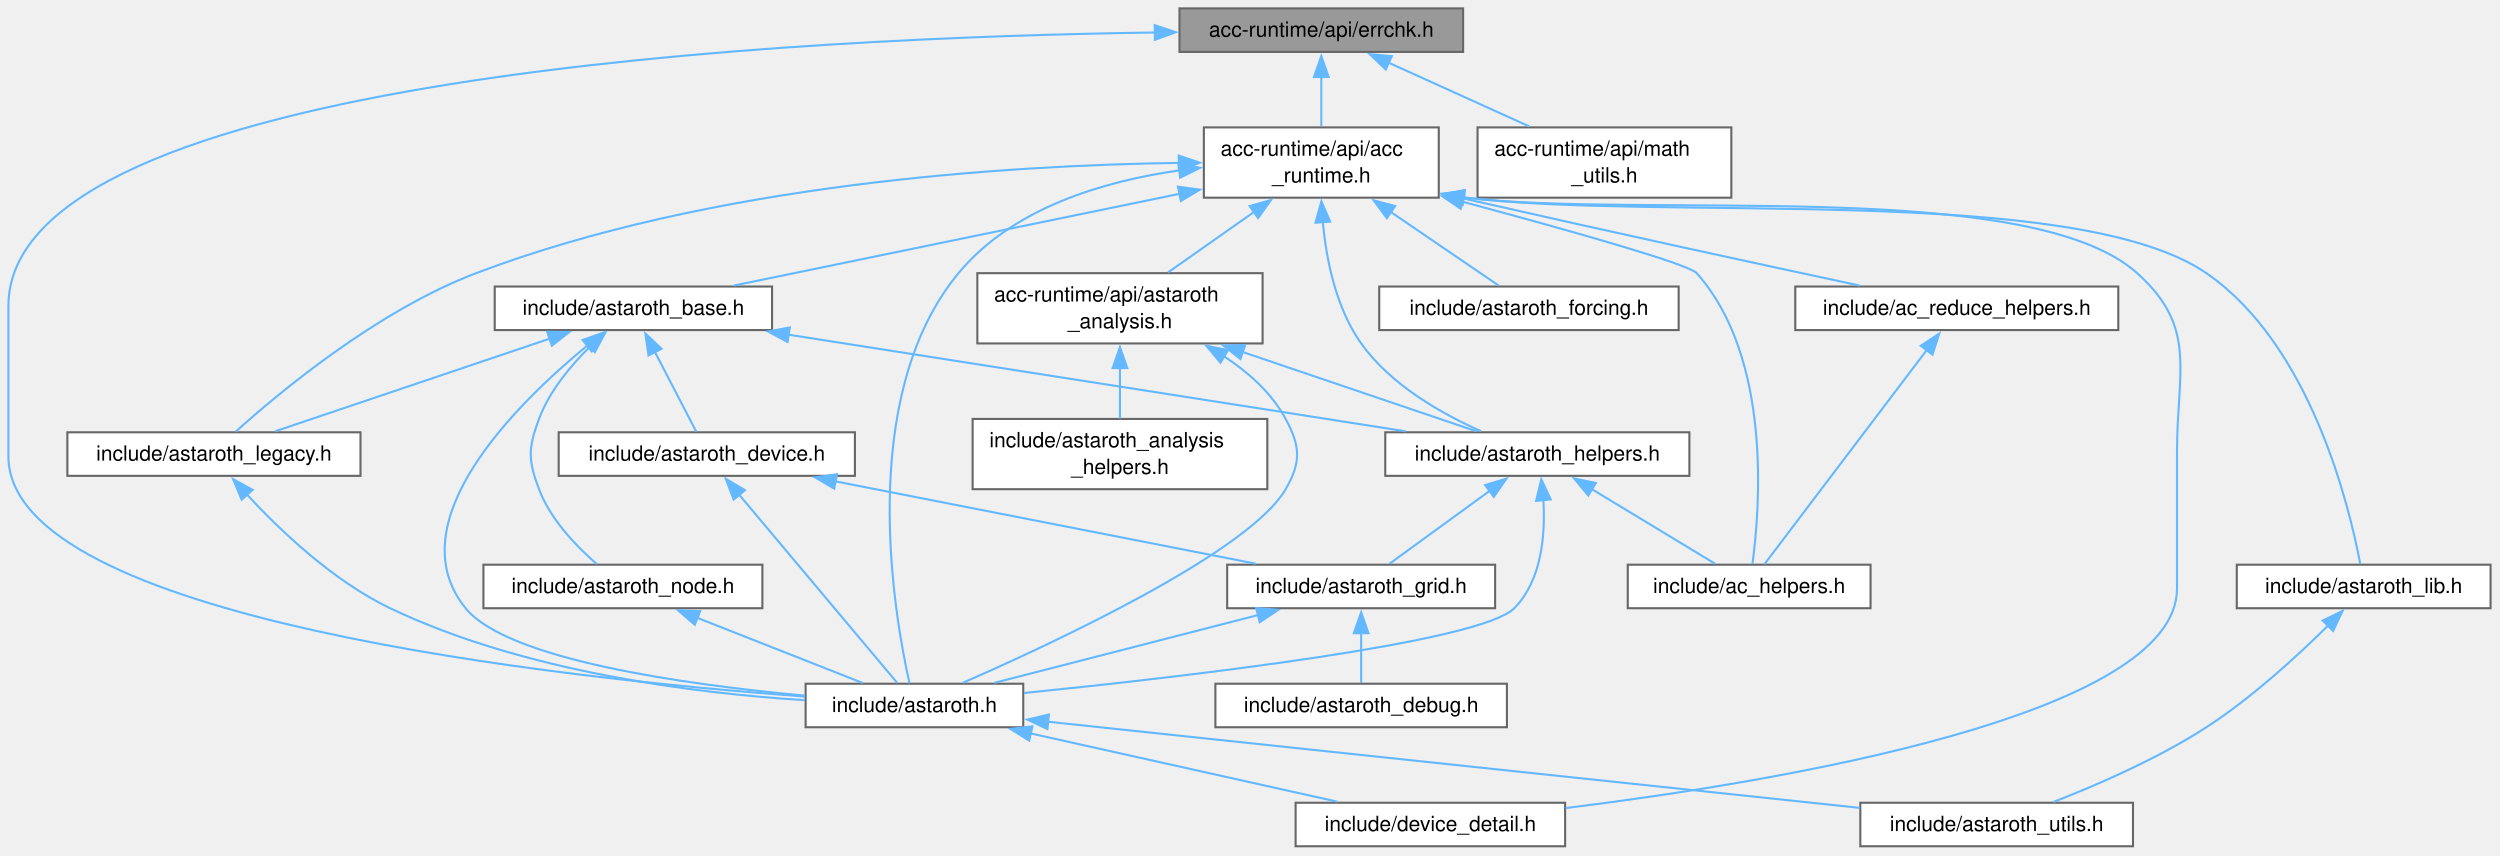
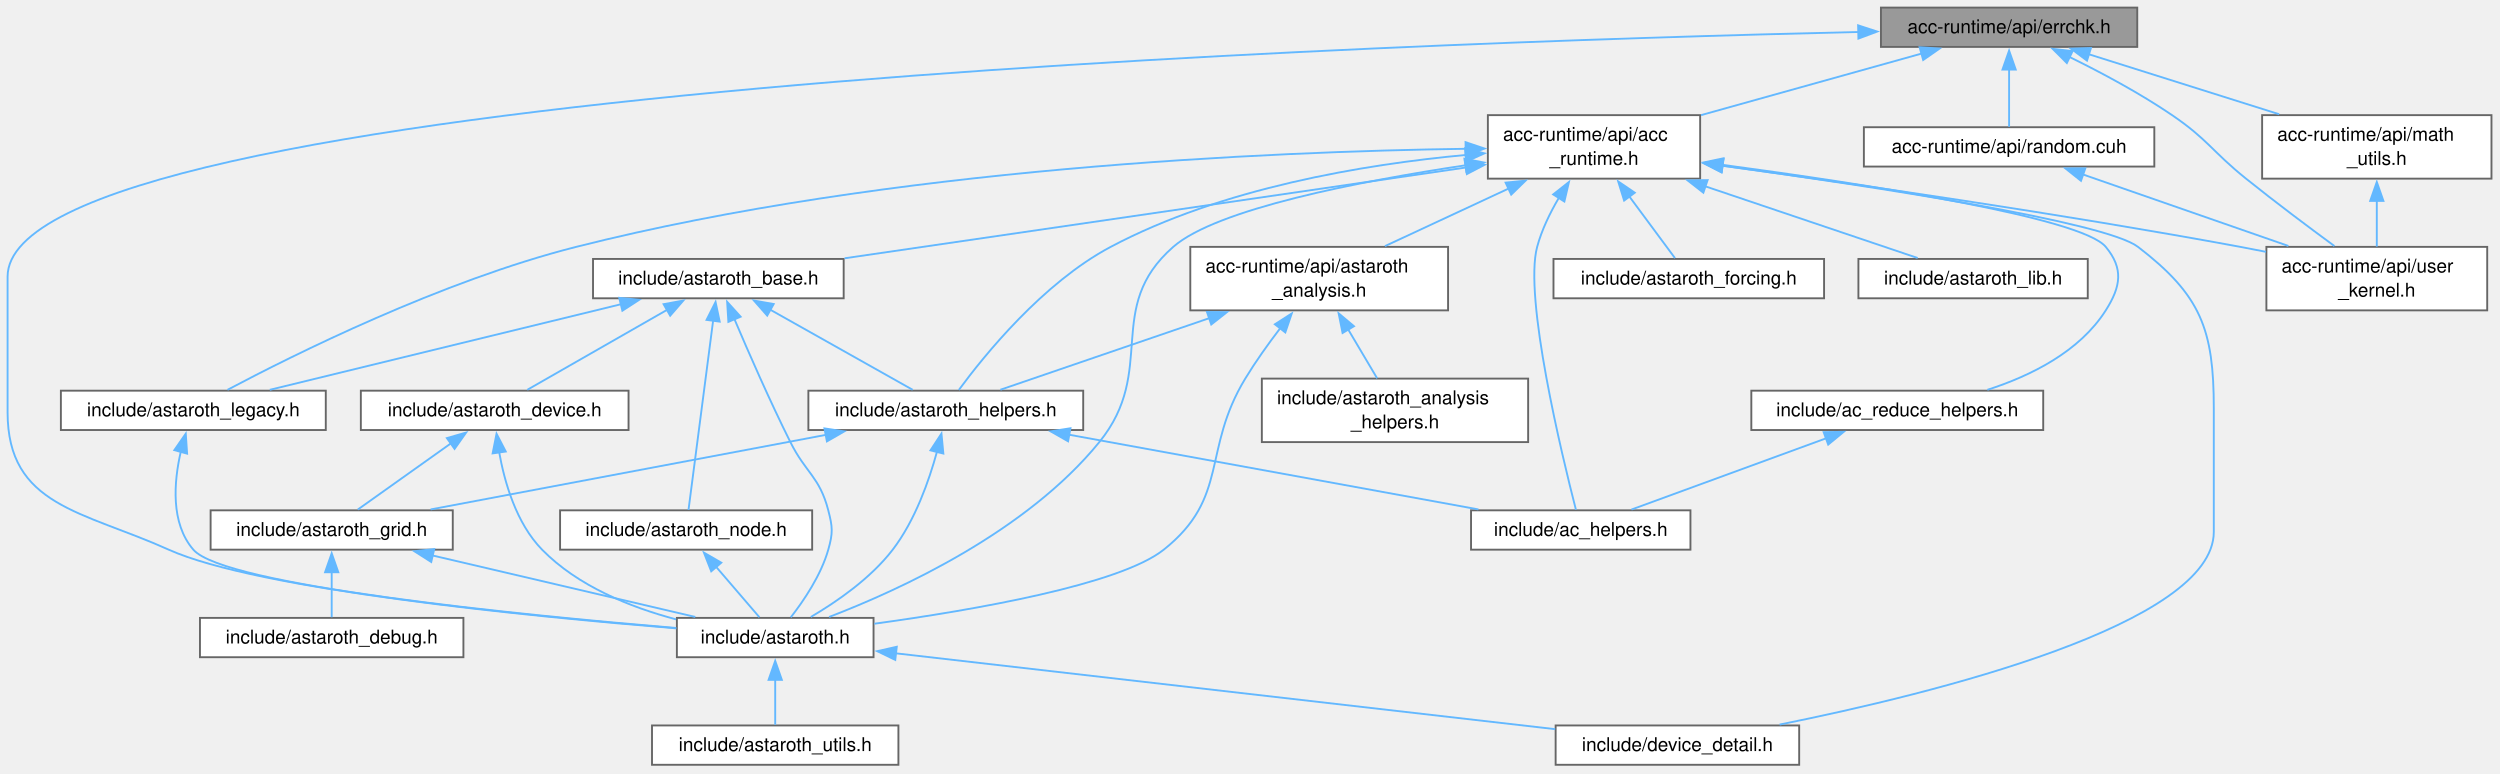
- <svg xmlns="http://www.w3.org/2000/svg" xmlns:xlink="http://www.w3.org/1999/xlink" width="1192pt" height="408pt" viewBox="0.00 0.00 1192.00 408.00">
+ <svg xmlns="http://www.w3.org/2000/svg" xmlns:xlink="http://www.w3.org/1999/xlink" width="1319pt" height="408pt" viewBox="0.00 0.00 1319.00 408.00">
  <g id="graph0" class="graph" transform="scale(1 1) rotate(0) translate(4 403.5)">
    <g id="Node000001" class="node">
      <g id="a_Node000001">
        <a xlink:title="Brief info.">
-           <polygon fill="#999999" stroke="#666666" points="693.62,-399.5 558.38,-399.5 558.38,-378.75 693.62,-378.75 693.62,-399.5" />
-           <text xml:space="preserve" text-anchor="middle" x="626" y="-386" font-family="Helvetica,sans-Serif" font-size="10.00">acc-runtime/api/errchk.h</text>
+           <polygon fill="#999999" stroke="#666666" points="1123.62,-399.5 988.38,-399.5 988.38,-378.75 1123.62,-378.75 1123.62,-399.5" />
+           <text xml:space="preserve" text-anchor="middle" x="1056" y="-386" font-family="Helvetica,sans-Serif" font-size="10.00">acc-runtime/api/errchk.h</text>
        </a>
      </g>
    </g>
    <g id="Node000002" class="node">
      <g id="a_Node000002">
        <a xlink:href="acc__runtime_8h.html" target="_top" xlink:title=" ">
-           <polygon fill="white" stroke="#666666" points="682,-342.75 570,-342.75 570,-309.25 682,-309.25 682,-342.75" />
-           <text xml:space="preserve" text-anchor="start" x="578" y="-329.25" font-family="Helvetica,sans-Serif" font-size="10.00">acc-runtime/api/acc</text>
-           <text xml:space="preserve" text-anchor="middle" x="626" y="-316.5" font-family="Helvetica,sans-Serif" font-size="10.00">_runtime.h</text>
+           <polygon fill="white" stroke="#666666" points="893,-342.75 781,-342.75 781,-309.25 893,-309.25 893,-342.75" />
+           <text xml:space="preserve" text-anchor="start" x="789" y="-329.25" font-family="Helvetica,sans-Serif" font-size="10.00">acc-runtime/api/acc</text>
+           <text xml:space="preserve" text-anchor="middle" x="837" y="-316.5" font-family="Helvetica,sans-Serif" font-size="10.00">_runtime.h</text>
        </a>
      </g>
    </g>
    <g id="edge1_Node000001_Node000002" class="edge">
      <g id="a_edge1_Node000001_Node000002">
        <a xlink:title=" ">
-           <path fill="none" stroke="#63b8ff" d="M626,-366.84C626,-359.1 626,-350.47 626,-343.23" />
-           <polygon fill="#63b8ff" stroke="#63b8ff" points="622.5,-366.79 626,-376.79 629.5,-366.79 622.5,-366.79" />
+           <path fill="none" stroke="#63b8ff" d="M1009.81,-375.23C975.88,-365.76 929.59,-352.84 893.46,-342.76" />
+           <polygon fill="#63b8ff" stroke="#63b8ff" points="1008.78,-378.58 1019.36,-377.9 1010.67,-371.84 1008.78,-378.58" />
        </a>
      </g>
    </g>
    <g id="Node000004" class="node">
      <g id="a_Node000004">
        <a xlink:href="astaroth_8h.html" target="_top" xlink:title=" ">
-           <polygon fill="white" stroke="#666666" points="483.88,-77.5 380.12,-77.5 380.12,-56.75 483.88,-56.75 483.88,-77.5" />
-           <text xml:space="preserve" text-anchor="middle" x="432" y="-64" font-family="Helvetica,sans-Serif" font-size="10.00">include/astaroth.h</text>
-         </a>
-       </g>
-     </g>
-     <g id="edge34_Node000001_Node000004" class="edge">
-       <g id="a_edge34_Node000001_Node000004">
-         <a xlink:title=" ">
-           <path fill="none" stroke="#63b8ff" d="M546.85,-388.01C378.46,-385.63 0,-367.99 0,-257.5 0,-257.5 0,-257.5 0,-186 0,-108.06 264.99,-79.9 379.89,-71.35" />
-           <polygon fill="#63b8ff" stroke="#63b8ff" points="546.56,-391.51 556.6,-388.13 546.65,-384.51 546.56,-391.51" />
-         </a>
-       </g>
-     </g>
-     <g id="Node000019" class="node">
-       <g id="a_Node000019">
+           <polygon fill="white" stroke="#666666" points="456.88,-77.5 353.12,-77.5 353.12,-56.75 456.88,-56.75 456.88,-77.5" />
+           <text xml:space="preserve" text-anchor="middle" x="405" y="-64" font-family="Helvetica,sans-Serif" font-size="10.00">include/astaroth.h</text>
+         </a>
+       </g>
+     </g>
+     <g id="edge38_Node000001_Node000004" class="edge">
+       <g id="a_edge38_Node000001_Node000004">
+         <a xlink:title=" ">
+           <path fill="none" stroke="#63b8ff" d="M976.61,-386.63C731,-380.97 0,-355.87 0,-257.5 0,-257.5 0,-257.5 0,-186 0,-136.35 39.73,-133.91 85,-113.5 131.74,-92.43 274.82,-78.32 352.88,-71.97" />
+           <polygon fill="#63b8ff" stroke="#63b8ff" points="976.34,-390.13 986.42,-386.85 976.5,-383.13 976.34,-390.13" />
+         </a>
+       </g>
+     </g>
+     <g id="Node000012" class="node">
+       <g id="a_Node000012">
+         <a xlink:href="user__kernel_8h.html" target="_top" xlink:title=" ">
+           <polygon fill="white" stroke="#666666" points="1308.25,-273.25 1191.75,-273.25 1191.75,-239.75 1308.25,-239.75 1308.25,-273.25" />
+           <text xml:space="preserve" text-anchor="start" x="1199.75" y="-259.75" font-family="Helvetica,sans-Serif" font-size="10.00">acc-runtime/api/user</text>
+           <text xml:space="preserve" text-anchor="middle" x="1250" y="-247" font-family="Helvetica,sans-Serif" font-size="10.00">_kernel.h</text>
+         </a>
+       </g>
+     </g>
+     <g id="edge37_Node000001_Node000012" class="edge">
+       <g id="a_edge37_Node000001_Node000012">
+         <a xlink:title=" ">
+           <path fill="none" stroke="#63b8ff" d="M1087.93,-373.41C1104.57,-365.23 1124.94,-354.36 1142,-342.75 1160.89,-329.89 1163.18,-323.56 1181,-309.25 1196.29,-296.97 1214,-283.7 1227.65,-273.68" />
+           <polygon fill="#63b8ff" stroke="#63b8ff" points="1086.47,-370.24 1078.98,-377.73 1089.51,-376.54 1086.47,-370.24" />
+         </a>
+       </g>
+     </g>
+     <g id="Node000020" class="node">
+       <g id="a_Node000020">
        <a xlink:href="math__utils_8h.html" target="_top" xlink:title="Brief info.">
-           <polygon fill="white" stroke="#666666" points="821.5,-342.75 700.5,-342.75 700.5,-309.25 821.5,-309.25 821.5,-342.75" />
-           <text xml:space="preserve" text-anchor="start" x="708.5" y="-329.25" font-family="Helvetica,sans-Serif" font-size="10.00">acc-runtime/api/math</text>
-           <text xml:space="preserve" text-anchor="middle" x="761" y="-316.5" font-family="Helvetica,sans-Serif" font-size="10.00">_utils.h</text>
-         </a>
-       </g>
-     </g>
-     <g id="edge33_Node000001_Node000019" class="edge">
-       <g id="a_edge33_Node000001_Node000019">
-         <a xlink:title=" ">
-           <path fill="none" stroke="#63b8ff" d="M657.93,-373.67C678.12,-364.53 704.25,-352.7 725.14,-343.23" />
-           <polygon fill="#63b8ff" stroke="#63b8ff" points="656.73,-370.37 649.07,-377.68 659.62,-376.74 656.73,-370.37" />
+           <polygon fill="white" stroke="#666666" points="1310.5,-342.75 1189.5,-342.75 1189.5,-309.25 1310.5,-309.25 1310.5,-342.75" />
+           <text xml:space="preserve" text-anchor="start" x="1197.5" y="-329.25" font-family="Helvetica,sans-Serif" font-size="10.00">acc-runtime/api/math</text>
+           <text xml:space="preserve" text-anchor="middle" x="1250" y="-316.5" font-family="Helvetica,sans-Serif" font-size="10.00">_utils.h</text>
+         </a>
+       </g>
+     </g>
+     <g id="edge33_Node000001_Node000020" class="edge">
+       <g id="a_edge33_Node000001_Node000020">
+         <a xlink:title=" ">
+           <path fill="none" stroke="#63b8ff" d="M1097.94,-374.91C1127.42,-365.62 1167.06,-353.13 1198.47,-343.23" />
+           <polygon fill="#63b8ff" stroke="#63b8ff" points="1097.1,-371.51 1088.61,-377.85 1099.2,-378.18 1097.1,-371.51" />
+         </a>
+       </g>
+     </g>
+     <g id="Node000021" class="node">
+       <g id="a_Node000021">
+         <a xlink:href="random_8cuh.html" target="_top" xlink:title=" ">
+           <polygon fill="white" stroke="#666666" points="1132.62,-336.38 979.38,-336.38 979.38,-315.62 1132.62,-315.62 1132.62,-336.38" />
+           <text xml:space="preserve" text-anchor="middle" x="1056" y="-322.88" font-family="Helvetica,sans-Serif" font-size="10.00">acc-runtime/api/random.cuh</text>
+         </a>
+       </g>
+     </g>
+     <g id="edge35_Node000001_Node000021" class="edge">
+       <g id="a_edge35_Node000001_Node000021">
+         <a xlink:title=" ">
+           <path fill="none" stroke="#63b8ff" d="M1056,-366.86C1056,-356.55 1056,-344.68 1056,-336.59" />
+           <polygon fill="#63b8ff" stroke="#63b8ff" points="1052.5,-366.79 1056,-376.79 1059.5,-366.79 1052.5,-366.79" />
        </a>
      </g>
    </g>
    <g id="Node000003" class="node">
      <g id="a_Node000003">
        <a xlink:href="astaroth__analysis_8h.html" target="_top" xlink:title=" ">
-           <polygon fill="white" stroke="#666666" points="598,-273.25 462,-273.25 462,-239.75 598,-239.75 598,-273.25" />
-           <text xml:space="preserve" text-anchor="start" x="470" y="-259.75" font-family="Helvetica,sans-Serif" font-size="10.00">acc-runtime/api/astaroth</text>
-           <text xml:space="preserve" text-anchor="middle" x="530" y="-247" font-family="Helvetica,sans-Serif" font-size="10.00">_analysis.h</text>
+           <polygon fill="white" stroke="#666666" points="760,-273.25 624,-273.25 624,-239.75 760,-239.75 760,-273.25" />
+           <text xml:space="preserve" text-anchor="start" x="632" y="-259.75" font-family="Helvetica,sans-Serif" font-size="10.00">acc-runtime/api/astaroth</text>
+           <text xml:space="preserve" text-anchor="middle" x="692" y="-247" font-family="Helvetica,sans-Serif" font-size="10.00">_analysis.h</text>
        </a>
      </g>
    </g>
    <g id="edge2_Node000002_Node000003" class="edge">
      <g id="a_edge2_Node000002_Node000003">
        <a xlink:title=" ">
-           <path fill="none" stroke="#63b8ff" d="M593.88,-302.41C580.46,-292.98 565.17,-282.23 552.92,-273.62" />
-           <polygon fill="#63b8ff" stroke="#63b8ff" points="591.82,-305.24 602.01,-308.13 595.84,-299.52 591.82,-305.24" />
-         </a>
-       </g>
-     </g>
-     <g id="edge16_Node000002_Node000004" class="edge">
-       <g id="a_edge16_Node000002_Node000004">
-         <a xlink:title=" ">
-           <path fill="none" stroke="#63b8ff" d="M558.49,-322.29C521.68,-317.06 478.53,-304.12 453,-273.25 403.94,-213.94 422.47,-109.57 429.67,-77.66" />
-           <polygon fill="#63b8ff" stroke="#63b8ff" points="557.83,-325.73 568.19,-323.49 558.69,-318.79 557.83,-325.73" />
+           <path fill="none" stroke="#63b8ff" d="M791.96,-304.03C770.92,-294.24 746.26,-282.76 726.7,-273.65" />
+           <polygon fill="#63b8ff" stroke="#63b8ff" points="790.35,-307.15 800.9,-308.19 793.31,-300.8 790.35,-307.15" />
+         </a>
+       </g>
+     </g>
+     <g id="edge17_Node000002_Node000004" class="edge">
+       <g id="a_edge17_Node000002_Node000004">
+         <a xlink:title=" ">
+           <path fill="none" stroke="#63b8ff" d="M769.48,-316.34C712.9,-307.83 637.82,-293.23 615,-273.25 578.16,-241.01 606.88,-208.23 576,-170.25 537.61,-123.03 471.18,-92.46 433.41,-77.98" />
+           <polygon fill="#63b8ff" stroke="#63b8ff" points="768.63,-319.75 779.03,-317.74 769.65,-312.83 768.63,-319.75" />
        </a>
      </g>
    </g>
    <g id="Node000006" class="node">
      <g id="a_Node000006">
        <a xlink:href="device__detail_8h.html" target="_top" xlink:title=" ">
-           <polygon fill="white" stroke="#666666" points="742.25,-20.75 613.75,-20.75 613.75,0 742.25,0 742.25,-20.75" />
-           <text xml:space="preserve" text-anchor="middle" x="678" y="-7.25" font-family="Helvetica,sans-Serif" font-size="10.00">include/device_detail.h</text>
+           <polygon fill="white" stroke="#666666" points="945.25,-20.75 816.75,-20.75 816.75,0 945.25,0 945.25,-20.75" />
+           <text xml:space="preserve" text-anchor="middle" x="881" y="-7.25" font-family="Helvetica,sans-Serif" font-size="10.00">include/device_detail.h</text>
        </a>
      </g>
    </g>
    <g id="edge32_Node000002_Node000006" class="edge">
      <g id="a_edge32_Node000002_Node000006">
        <a xlink:title=" ">
-           <path fill="none" stroke="#63b8ff" d="M693.73,-309.39C780.28,-298.87 963.6,-319.36 1015,-273.25 1043.89,-247.33 1034,-226.82 1034,-188 1034,-188 1034,-188 1034,-122.88 1034,-62.48 845.06,-30.91 742.47,-18.21" />
-           <polygon fill="#63b8ff" stroke="#63b8ff" points="693.31,-305.92 683.93,-310.83 694.33,-312.84 693.31,-305.92" />
+           <path fill="none" stroke="#63b8ff" d="M904.78,-316.1C984.09,-305.17 1106.81,-286.46 1124,-273.25 1157.18,-247.75 1164,-229.85 1164,-188 1164,-188 1164,-188 1164,-122.88 1164,-74.16 1017.01,-37.75 934.9,-21.21" />
+           <polygon fill="#63b8ff" stroke="#63b8ff" points="904.35,-312.62 894.91,-317.45 905.3,-319.56 904.35,-312.62" />
        </a>
      </g>
    </g>
    <g id="Node000008" class="node">
      <g id="a_Node000008">
        <a xlink:href="astaroth__helpers_8h.html" target="_top" xlink:title=" ">
-           <polygon fill="white" stroke="#666666" points="801.5,-197.38 656.5,-197.38 656.5,-176.62 801.5,-176.62 801.5,-197.38" />
-           <text xml:space="preserve" text-anchor="middle" x="729" y="-183.88" font-family="Helvetica,sans-Serif" font-size="10.00">include/astaroth_helpers.h</text>
-         </a>
-       </g>
-     </g>
-     <g id="edge28_Node000002_Node000008" class="edge">
-       <g id="a_edge28_Node000002_Node000008">
-         <a xlink:title=" ">
-           <path fill="none" stroke="#63b8ff" d="M626.7,-297.63C628.39,-279.73 632.99,-256.61 645,-239.75 659.11,-219.94 683.41,-206.18 702.26,-197.86" />
-           <polygon fill="#63b8ff" stroke="#63b8ff" points="623.22,-297.34 626.05,-307.55 630.2,-297.8 623.22,-297.34" />
+           <polygon fill="white" stroke="#666666" points="567.5,-197.38 422.5,-197.38 422.5,-176.62 567.5,-176.62 567.5,-197.38" />
+           <text xml:space="preserve" text-anchor="middle" x="495" y="-183.88" font-family="Helvetica,sans-Serif" font-size="10.00">include/astaroth_helpers.h</text>
+         </a>
+       </g>
+     </g>
+     <g id="edge29_Node000002_Node000008" class="edge">
+       <g id="a_edge29_Node000002_Node000008">
+         <a xlink:title=" ">
+           <path fill="none" stroke="#63b8ff" d="M769.29,-321.74C715.76,-316.77 640.56,-304.31 582,-273.25 546.13,-254.22 515.13,-215.78 501.87,-197.75" />
+           <polygon fill="#63b8ff" stroke="#63b8ff" points="768.94,-325.22 779.2,-322.59 769.54,-318.25 768.94,-325.22" />
        </a>
      </g>
    </g>
    <g id="Node000009" class="node">
      <g id="a_Node000009">
        <a xlink:href="ac__helpers_8h.html" target="_top" xlink:title=" ">
          <polygon fill="white" stroke="#666666" points="887.88,-134.25 772.12,-134.25 772.12,-113.5 887.88,-113.5 887.88,-134.25" />
          <text xml:space="preserve" text-anchor="middle" x="830" y="-120.75" font-family="Helvetica,sans-Serif" font-size="10.00">include/ac_helpers.h</text>
        </a>
      </g>
    </g>
-     <g id="edge13_Node000002_Node000009" class="edge">
-       <g id="a_edge13_Node000002_Node000009">
-         <a xlink:title=" ">
-           <path fill="none" stroke="#63b8ff" d="M693.21,-307.35C742.33,-294.17 801.03,-277.7 805,-273.25 840.99,-232.89 835.12,-160.79 831.56,-134.67" />
-           <polygon fill="#63b8ff" stroke="#63b8ff" points="692.48,-303.93 683.72,-309.89 694.29,-310.69 692.48,-303.93" />
-         </a>
-       </g>
-     </g>
-     <g id="Node000012" class="node">
-       <g id="a_Node000012">
-         <a xlink:href="ac__reduce__helpers_8h.html" target="_top" xlink:title=" ">
-           <polygon fill="white" stroke="#666666" points="1006,-266.88 852,-266.88 852,-246.12 1006,-246.12 1006,-266.88" />
-           <text xml:space="preserve" text-anchor="middle" x="929" y="-253.38" font-family="Helvetica,sans-Serif" font-size="10.00">include/ac_reduce_helpers.h</text>
-         </a>
-       </g>
-     </g>
-     <g id="edge14_Node000002_Node000012" class="edge">
-       <g id="a_edge14_Node000002_Node000012">
-         <a xlink:title=" ">
-           <path fill="none" stroke="#63b8ff" d="M693.28,-308.98C765.52,-292.54 837.13,-277.07 882.62,-267.35" />
-           <polygon fill="#63b8ff" stroke="#63b8ff" points="692.6,-305.55 683.63,-311.19 694.16,-312.37 692.6,-305.55" />
+     <g id="edge14_Node000002_Node000009" class="edge">
+       <g id="a_edge14_Node000002_Node000009">
+         <a xlink:title=" ">
+           <path fill="none" stroke="#63b8ff" d="M818.42,-299.06C813.76,-291.15 809.4,-282.18 807,-273.25 799.86,-246.69 820.11,-163.12 827.46,-134.56" />
+           <polygon fill="#63b8ff" stroke="#63b8ff" points="815.45,-300.92 823.78,-307.48 821.36,-297.16 815.45,-300.92" />
+         </a>
+       </g>
+     </g>
+     <g id="edge13_Node000002_Node000012" class="edge">
+       <g id="a_edge13_Node000002_Node000012">
+         <a xlink:title=" ">
+           <path fill="none" stroke="#63b8ff" d="M904.43,-316.08C973.37,-306.65 1083.46,-290.74 1178,-273.25 1182.4,-272.44 1186.95,-271.55 1191.52,-270.63" />
+           <polygon fill="#63b8ff" stroke="#63b8ff" points="904.24,-312.57 894.8,-317.39 905.18,-319.51 904.24,-312.57" />
        </a>
      </g>
    </g>
    <g id="Node000013" class="node">
      <g id="a_Node000013">
+         <a xlink:href="ac__reduce__helpers_8h.html" target="_top" xlink:title=" ">
+           <polygon fill="white" stroke="#666666" points="1074,-197.38 920,-197.38 920,-176.62 1074,-176.62 1074,-197.38" />
+           <text xml:space="preserve" text-anchor="middle" x="997" y="-183.88" font-family="Helvetica,sans-Serif" font-size="10.00">include/ac_reduce_helpers.h</text>
+         </a>
+       </g>
+     </g>
+     <g id="edge15_Node000002_Node000013" class="edge">
+       <g id="a_edge15_Node000002_Node000013">
+         <a xlink:title=" ">
+           <path fill="none" stroke="#63b8ff" d="M904.81,-316.53C980.51,-306.38 1094.15,-288.8 1107,-273.25 1116.49,-261.77 1114.98,-252.32 1107,-239.75 1093.2,-218.01 1067.57,-205.24 1044.52,-197.82" />
+           <polygon fill="#63b8ff" stroke="#63b8ff" points="904.42,-313.05 894.97,-317.83 905.34,-319.99 904.42,-313.05" />
+         </a>
+       </g>
+     </g>
+     <g id="Node000014" class="node">
+       <g id="a_Node000014">
        <a xlink:href="astaroth__base_8h.html" target="_top" xlink:title=" ">
-           <polygon fill="white" stroke="#666666" points="364.12,-266.88 231.88,-266.88 231.88,-246.12 364.12,-246.12 364.12,-266.88" />
-           <text xml:space="preserve" text-anchor="middle" x="298" y="-253.38" font-family="Helvetica,sans-Serif" font-size="10.00">include/astaroth_base.h</text>
-         </a>
-       </g>
-     </g>
-     <g id="edge17_Node000002_Node000013" class="edge">
-       <g id="a_edge17_Node000002_Node000013">
-         <a xlink:title=" ">
-           <path fill="none" stroke="#63b8ff" d="M558.54,-311.12C495.19,-298.08 401.99,-278.9 345.93,-267.36" />
-           <polygon fill="#63b8ff" stroke="#63b8ff" points="557.63,-314.5 568.13,-313.09 559.04,-307.65 557.63,-314.5" />
-         </a>
-       </g>
-     </g>
-     <g id="Node000015" class="node">
-       <g id="a_Node000015">
+           <polygon fill="white" stroke="#666666" points="441.12,-266.88 308.88,-266.88 308.88,-246.12 441.12,-246.12 441.12,-266.88" />
+           <text xml:space="preserve" text-anchor="middle" x="375" y="-253.38" font-family="Helvetica,sans-Serif" font-size="10.00">include/astaroth_base.h</text>
+         </a>
+       </g>
+     </g>
+     <g id="edge18_Node000002_Node000014" class="edge">
+       <g id="a_edge18_Node000002_Node000014">
+         <a xlink:title=" ">
+           <path fill="none" stroke="#63b8ff" d="M769.65,-315.16C681.81,-302.33 529.07,-280.01 441.61,-267.23" />
+           <polygon fill="#63b8ff" stroke="#63b8ff" points="768.91,-318.59 779.31,-316.57 769.93,-311.66 768.91,-318.59" />
+         </a>
+       </g>
+     </g>
+     <g id="Node000016" class="node">
+       <g id="a_Node000016">
        <a xlink:href="astaroth__legacy_8h.html" target="_top" xlink:title=" ">
          <polygon fill="white" stroke="#666666" points="167.88,-197.38 28.12,-197.38 28.12,-176.62 167.88,-176.62 167.88,-197.38" />
          <text xml:space="preserve" text-anchor="middle" x="98" y="-183.88" font-family="Helvetica,sans-Serif" font-size="10.00">include/astaroth_legacy.h</text>
        </a>
      </g>
    </g>
-     <g id="edge29_Node000002_Node000015" class="edge">
-       <g id="a_edge29_Node000002_Node000015">
-         <a xlink:title=" ">
-           <path fill="none" stroke="#63b8ff" d="M558.17,-325.83C476.14,-324.7 335.14,-315.86 223,-273.25 175.61,-255.24 128.63,-215.93 108.37,-197.68" />
-           <polygon fill="#63b8ff" stroke="#63b8ff" points="558.04,-329.32 568.07,-325.92 558.11,-322.32 558.04,-329.32" />
-         </a>
-       </g>
-     </g>
-     <g id="Node000017" class="node">
-       <g id="a_Node000017">
-         <a xlink:href="astaroth__forcing_8h.html" target="_top" xlink:title=" ">
-           <polygon fill="white" stroke="#666666" points="796.38,-266.88 653.62,-266.88 653.62,-246.12 796.38,-246.12 796.38,-266.88" />
-           <text xml:space="preserve" text-anchor="middle" x="725" y="-253.38" font-family="Helvetica,sans-Serif" font-size="10.00">include/astaroth_forcing.h</text>
-         </a>
-       </g>
-     </g>
-     <g id="edge27_Node000002_Node000017" class="edge">
-       <g id="a_edge27_Node000002_Node000017">
-         <a xlink:title=" ">
-           <path fill="none" stroke="#63b8ff" d="M659.06,-302.46C676.59,-290.51 697.21,-276.44 710.67,-267.27" />
-           <polygon fill="#63b8ff" stroke="#63b8ff" points="657.25,-299.45 650.96,-307.98 661.2,-305.24 657.25,-299.45" />
+     <g id="edge30_Node000002_Node000016" class="edge">
+       <g id="a_edge30_Node000002_Node000016">
+         <a xlink:title=" ">
+           <path fill="none" stroke="#63b8ff" d="M769.32,-325C666.39,-323.55 465.03,-314.99 300,-273.25 228.96,-255.28 150.54,-216.13 116.01,-197.82" />
+           <polygon fill="#63b8ff" stroke="#63b8ff" points="769.22,-328.5 779.27,-325.12 769.31,-321.5 769.22,-328.5" />
        </a>
      </g>
    </g>
    <g id="Node000018" class="node">
      <g id="a_Node000018">
+         <a xlink:href="astaroth__forcing_8h.html" target="_top" xlink:title=" ">
+           <polygon fill="white" stroke="#666666" points="958.38,-266.88 815.62,-266.88 815.62,-246.12 958.38,-246.12 958.38,-266.88" />
+           <text xml:space="preserve" text-anchor="middle" x="887" y="-253.38" font-family="Helvetica,sans-Serif" font-size="10.00">include/astaroth_forcing.h</text>
+         </a>
+       </g>
+     </g>
+     <g id="edge28_Node000002_Node000018" class="edge">
+       <g id="a_edge28_Node000002_Node000018">
+         <a xlink:title=" ">
+           <path fill="none" stroke="#63b8ff" d="M855.57,-299.93C863.97,-288.6 873.4,-275.86 879.72,-267.32" />
+           <polygon fill="#63b8ff" stroke="#63b8ff" points="852.89,-297.67 849.75,-307.79 858.51,-301.83 852.89,-297.67" />
+         </a>
+       </g>
+     </g>
+     <g id="Node000019" class="node">
+       <g id="a_Node000019">
        <a xlink:href="astaroth__lib_8h.html" target="_top" xlink:title=" ">
-           <polygon fill="white" stroke="#666666" points="1183.5,-134.25 1062.5,-134.25 1062.5,-113.5 1183.5,-113.5 1183.5,-134.25" />
-           <text xml:space="preserve" text-anchor="middle" x="1123" y="-120.75" font-family="Helvetica,sans-Serif" font-size="10.00">include/astaroth_lib.h</text>
-         </a>
-       </g>
-     </g>
-     <g id="edge30_Node000002_Node000018" class="edge">
-       <g id="a_edge30_Node000002_Node000018">
-         <a xlink:title=" ">
-           <path fill="none" stroke="#63b8ff" d="M693.57,-309.38C787.15,-297.67 985.08,-316.46 1048,-273.25 1097.73,-239.1 1116.25,-161.82 1121.37,-134.59" />
-           <polygon fill="#63b8ff" stroke="#63b8ff" points="693.31,-305.88 683.92,-310.79 694.32,-312.81 693.31,-305.88" />
+           <polygon fill="white" stroke="#666666" points="1097.5,-266.88 976.5,-266.88 976.5,-246.12 1097.5,-246.12 1097.5,-266.88" />
+           <text xml:space="preserve" text-anchor="middle" x="1037" y="-253.38" font-family="Helvetica,sans-Serif" font-size="10.00">include/astaroth_lib.h</text>
+         </a>
+       </g>
+     </g>
+     <g id="edge31_Node000002_Node000019" class="edge">
+       <g id="a_edge31_Node000002_Node000019">
+         <a xlink:title=" ">
+           <path fill="none" stroke="#63b8ff" d="M895.53,-305.25C932.4,-292.8 978.41,-277.27 1007.76,-267.37" />
+           <polygon fill="#63b8ff" stroke="#63b8ff" points="894.69,-301.83 886.34,-308.35 896.93,-308.47 894.69,-301.83" />
        </a>
      </g>
    </g>
    <g id="edge3_Node000003_Node000004" class="edge">
      <g id="a_edge3_Node000003_Node000004">
        <a xlink:title=" ">
-           <path fill="none" stroke="#63b8ff" d="M579.37,-233.76C591.18,-226.07 602.3,-216.16 609,-203.75 616.08,-190.65 616.45,-183.14 609,-170.25 591.79,-140.45 499.02,-97.17 455.09,-77.95" />
-           <polygon fill="#63b8ff" stroke="#63b8ff" points="577.92,-230.55 571.13,-238.68 581.51,-236.56 577.92,-230.55" />
+           <path fill="none" stroke="#63b8ff" d="M671.39,-230.27C665.12,-222.06 658.45,-212.74 653,-203.75 629.96,-165.76 644.77,-141.16 610,-113.5 586.75,-95.01 510,-81.67 457.3,-74.42" />
+           <polygon fill="#63b8ff" stroke="#63b8ff" points="668.62,-232.41 677.54,-238.13 674.13,-228.1 668.62,-232.41" />
        </a>
      </g>
    </g>
    <g id="Node000007" class="node">
      <g id="a_Node000007">
        <a xlink:href="astaroth__analysis__helpers_8h.html" target="_top" xlink:title=" ">
-           <polygon fill="white" stroke="#666666" points="600.25,-203.75 459.75,-203.75 459.75,-170.25 600.25,-170.25 600.25,-203.75" />
-           <text xml:space="preserve" text-anchor="start" x="467.75" y="-190.25" font-family="Helvetica,sans-Serif" font-size="10.00">include/astaroth_analysis</text>
-           <text xml:space="preserve" text-anchor="middle" x="530" y="-177.5" font-family="Helvetica,sans-Serif" font-size="10.00">_helpers.h</text>
+           <polygon fill="white" stroke="#666666" points="802.25,-203.75 661.75,-203.75 661.75,-170.25 802.25,-170.25 802.25,-203.75" />
+           <text xml:space="preserve" text-anchor="start" x="669.75" y="-190.25" font-family="Helvetica,sans-Serif" font-size="10.00">include/astaroth_analysis</text>
+           <text xml:space="preserve" text-anchor="middle" x="732" y="-177.5" font-family="Helvetica,sans-Serif" font-size="10.00">_helpers.h</text>
        </a>
      </g>
    </g>
    <g id="edge6_Node000003_Node000007" class="edge">
      <g id="a_edge6_Node000003_Node000007">
        <a xlink:title=" ">
-           <path fill="none" stroke="#63b8ff" d="M530,-228.06C530,-219.84 530,-211.09 530,-203.88" />
-           <polygon fill="#63b8ff" stroke="#63b8ff" points="526.5,-227.99 530,-237.99 533.5,-227.99 526.5,-227.99" />
+           <path fill="none" stroke="#63b8ff" d="M707.24,-229.78C712.41,-221.07 718.02,-211.6 722.59,-203.88" />
+           <polygon fill="#63b8ff" stroke="#63b8ff" points="704.34,-227.81 702.25,-238.2 710.36,-231.38 704.34,-227.81" />
        </a>
      </g>
    </g>
    <g id="edge7_Node000003_Node000008" class="edge">
      <g id="a_edge7_Node000003_Node000008">
        <a xlink:title=" ">
-           <path fill="none" stroke="#63b8ff" d="M588.24,-235.75C624.93,-223.3 670.71,-207.77 699.9,-197.87" />
-           <polygon fill="#63b8ff" stroke="#63b8ff" points="587.44,-232.32 579.1,-238.85 589.69,-238.95 587.44,-232.32" />
+           <path fill="none" stroke="#63b8ff" d="M634.35,-235.75C598.03,-223.3 552.71,-207.77 523.8,-197.87" />
+           <polygon fill="#63b8ff" stroke="#63b8ff" points="632.79,-238.91 643.38,-238.84 635.06,-232.29 632.79,-238.91" />
        </a>
      </g>
    </g>
    <g id="Node000005" class="node">
      <g id="a_Node000005">
        <a xlink:href="astaroth__utils_8h.html" target="_top" xlink:title="Functions for loading and updating AcMeshInfo.">
-           <polygon fill="white" stroke="#666666" points="1013,-20.75 883,-20.75 883,0 1013,0 1013,-20.75" />
-           <text xml:space="preserve" text-anchor="middle" x="948" y="-7.25" font-family="Helvetica,sans-Serif" font-size="10.00">include/astaroth_utils.h</text>
+           <polygon fill="white" stroke="#666666" points="470,-20.75 340,-20.75 340,0 470,0 470,-20.75" />
+           <text xml:space="preserve" text-anchor="middle" x="405" y="-7.25" font-family="Helvetica,sans-Serif" font-size="10.00">include/astaroth_utils.h</text>
        </a>
      </g>
    </g>
    <g id="edge4_Node000004_Node000005" class="edge">
      <g id="a_edge4_Node000004_Node000005">
        <a xlink:title=" ">
-           <path fill="none" stroke="#63b8ff" d="M495.59,-59.38C594.21,-48.91 783,-28.88 882.66,-18.31" />
-           <polygon fill="#63b8ff" stroke="#63b8ff" points="495.4,-55.88 485.82,-60.41 496.14,-62.84 495.4,-55.88" />
+           <path fill="none" stroke="#63b8ff" d="M405,-44.88C405,-36.66 405,-27.68 405,-21.08" />
+           <polygon fill="#63b8ff" stroke="#63b8ff" points="401.5,-44.82 405,-54.82 408.5,-44.82 401.5,-44.82" />
        </a>
      </g>
    </g>
    <g id="edge5_Node000004_Node000006" class="edge">
      <g id="a_edge5_Node000004_Node000006">
        <a xlink:title=" ">
-           <path fill="none" stroke="#63b8ff" d="M487.4,-53.8C531.59,-43.96 592.68,-30.36 633.68,-21.24" />
-           <polygon fill="#63b8ff" stroke="#63b8ff" points="486.74,-50.36 477.74,-55.94 488.26,-57.19 486.74,-50.36" />
+           <path fill="none" stroke="#63b8ff" d="M468.52,-58.82C559.3,-48.38 725.21,-29.29 816.51,-18.79" />
+           <polygon fill="#63b8ff" stroke="#63b8ff" points="468.34,-55.32 458.81,-59.94 469.14,-62.27 468.34,-55.32" />
        </a>
      </g>
    </g>
    <g id="edge9_Node000008_Node000004" class="edge">
      <g id="a_edge9_Node000008_Node000004">
        <a xlink:title=" ">
-           <path fill="none" stroke="#63b8ff" d="M731.86,-165.39C732.88,-149.08 731.3,-126.89 718,-113.5 701.77,-97.16 562.23,-80.96 484.23,-73.08" />
-           <polygon fill="#63b8ff" stroke="#63b8ff" points="728.42,-164.66 730.88,-174.97 735.38,-165.38 728.42,-164.66" />
+           <path fill="none" stroke="#63b8ff" d="M490.36,-165.24C486.16,-149.82 478.79,-128.88 467,-113.5 455.4,-98.36 437.41,-85.98 423.79,-77.99" />
+           <polygon fill="#63b8ff" stroke="#63b8ff" points="486.91,-165.88 492.71,-174.75 493.71,-164.2 486.91,-165.88" />
        </a>
      </g>
    </g>
    <g id="edge8_Node000008_Node000009" class="edge">
      <g id="a_edge8_Node000008_Node000009">
        <a xlink:title=" ">
-           <path fill="none" stroke="#63b8ff" d="M754.85,-170.35C773.44,-159.11 797.92,-144.29 813.81,-134.67" />
-           <polygon fill="#63b8ff" stroke="#63b8ff" points="753.27,-167.22 746.52,-175.4 756.89,-173.21 753.27,-167.22" />
+           <path fill="none" stroke="#63b8ff" d="M559.8,-174.18C622.71,-162.7 717.09,-145.48 776.03,-134.72" />
+           <polygon fill="#63b8ff" stroke="#63b8ff" points="559.52,-170.67 550.31,-175.91 560.78,-177.56 559.52,-170.67" />
        </a>
      </g>
    </g>
    <g id="Node000010" class="node">
      <g id="a_Node000010">
        <a xlink:href="astaroth__grid_8h.html" target="_top" xlink:title=" ">
-           <polygon fill="white" stroke="#666666" points="708.88,-134.25 581.12,-134.25 581.12,-113.5 708.88,-113.5 708.88,-134.25" />
-           <text xml:space="preserve" text-anchor="middle" x="645" y="-120.75" font-family="Helvetica,sans-Serif" font-size="10.00">include/astaroth_grid.h</text>
+           <polygon fill="white" stroke="#666666" points="234.88,-134.25 107.12,-134.25 107.12,-113.5 234.88,-113.5 234.88,-134.25" />
+           <text xml:space="preserve" text-anchor="middle" x="171" y="-120.75" font-family="Helvetica,sans-Serif" font-size="10.00">include/astaroth_grid.h</text>
        </a>
      </g>
    </g>
    <g id="edge10_Node000008_Node000010" class="edge">
      <g id="a_edge10_Node000008_Node000010">
        <a xlink:title=" ">
-           <path fill="none" stroke="#63b8ff" d="M706.2,-169.41C690.92,-158.29 671.31,-144.02 658.46,-134.67" />
-           <polygon fill="#63b8ff" stroke="#63b8ff" points="704.13,-172.23 714.28,-175.29 708.25,-166.57 704.13,-172.23" />
+           <path fill="none" stroke="#63b8ff" d="M431.95,-174.11C371.11,-162.63 280.09,-145.45 223.2,-134.72" />
+           <polygon fill="#63b8ff" stroke="#63b8ff" points="430.98,-177.48 441.46,-175.9 432.28,-170.61 430.98,-177.48" />
        </a>
      </g>
    </g>
    <g id="edge11_Node000010_Node000004" class="edge">
      <g id="a_edge11_Node000010_Node000004">
        <a xlink:title=" ">
-           <path fill="none" stroke="#63b8ff" d="M596.03,-110.29C557.75,-100.45 505.3,-86.97 470.11,-77.92" />
-           <polygon fill="#63b8ff" stroke="#63b8ff" points="594.9,-113.61 605.45,-112.71 596.64,-106.83 594.9,-113.61" />
+           <path fill="none" stroke="#63b8ff" d="M224.23,-110.42C266.23,-100.59 324.01,-87.07 362.84,-77.99" />
+           <polygon fill="#63b8ff" stroke="#63b8ff" points="223.52,-106.99 214.58,-112.68 225.11,-113.81 223.52,-106.99" />
        </a>
      </g>
    </g>
    <g id="Node000011" class="node">
      <g id="a_Node000011">
        <a xlink:href="astaroth__debug_8h.html" target="_top" xlink:title=" ">
-           <polygon fill="white" stroke="#666666" points="714.5,-77.5 575.5,-77.5 575.5,-56.75 714.5,-56.75 714.5,-77.5" />
-           <text xml:space="preserve" text-anchor="middle" x="645" y="-64" font-family="Helvetica,sans-Serif" font-size="10.00">include/astaroth_debug.h</text>
+           <polygon fill="white" stroke="#666666" points="240.5,-77.5 101.5,-77.5 101.5,-56.75 240.5,-56.75 240.5,-77.5" />
+           <text xml:space="preserve" text-anchor="middle" x="171" y="-64" font-family="Helvetica,sans-Serif" font-size="10.00">include/astaroth_debug.h</text>
        </a>
      </g>
    </g>
    <g id="edge12_Node000010_Node000011" class="edge">
      <g id="a_edge12_Node000010_Node000011">
        <a xlink:title=" ">
-           <path fill="none" stroke="#63b8ff" d="M645,-101.63C645,-93.41 645,-84.43 645,-77.83" />
-           <polygon fill="#63b8ff" stroke="#63b8ff" points="641.5,-101.57 645,-111.57 648.5,-101.57 641.5,-101.57" />
-         </a>
-       </g>
-     </g>
-     <g id="edge15_Node000012_Node000009" class="edge">
-       <g id="a_edge15_Node000012_Node000009">
-         <a xlink:title=" ">
-           <path fill="none" stroke="#63b8ff" d="M914.82,-236.79C893.4,-208.53 853.58,-155.98 837.26,-134.45" />
-           <polygon fill="#63b8ff" stroke="#63b8ff" points="911.82,-238.62 920.64,-244.48 917.39,-234.39 911.82,-238.62" />
-         </a>
-       </g>
-     </g>
-     <g id="edge18_Node000013_Node000004" class="edge">
-       <g id="a_edge18_Node000013_Node000004">
-         <a xlink:title=" ">
-           <path fill="none" stroke="#63b8ff" d="M276.15,-238.84C242.4,-211.11 184.78,-154.5 218,-113.5 237.96,-88.86 322.95,-77.06 379.63,-71.83" />
-           <polygon fill="#63b8ff" stroke="#63b8ff" points="273.76,-241.41 283.76,-244.91 278.13,-235.94 273.76,-241.41" />
-         </a>
-       </g>
-     </g>
-     <g id="edge22_Node000013_Node000008" class="edge">
-       <g id="a_edge22_Node000013_Node000008">
-         <a xlink:title=" ">
-           <path fill="none" stroke="#63b8ff" d="M372.04,-243.9C455.03,-230.91 588.17,-210.06 666.25,-197.83" />
-           <polygon fill="#63b8ff" stroke="#63b8ff" points="371.5,-240.45 362.17,-245.45 372.59,-247.36 371.5,-240.45" />
-         </a>
-       </g>
-     </g>
-     <g id="Node000014" class="node">
-       <g id="a_Node000014">
+           <path fill="none" stroke="#63b8ff" d="M171,-101.63C171,-93.41 171,-84.43 171,-77.83" />
+           <polygon fill="#63b8ff" stroke="#63b8ff" points="167.5,-101.57 171,-111.57 174.5,-101.57 167.5,-101.57" />
+         </a>
+       </g>
+     </g>
+     <g id="edge16_Node000013_Node000009" class="edge">
+       <g id="a_edge16_Node000013_Node000009">
+         <a xlink:title=" ">
+           <path fill="none" stroke="#63b8ff" d="M959.69,-172.34C928.45,-160.91 884.62,-144.87 856.76,-134.67" />
+           <polygon fill="#63b8ff" stroke="#63b8ff" points="958.15,-175.51 968.75,-175.66 960.56,-168.93 958.15,-175.51" />
+         </a>
+       </g>
+     </g>
+     <g id="edge19_Node000014_Node000004" class="edge">
+       <g id="a_edge19_Node000014_Node000004">
+         <a xlink:title=" ">
+           <path fill="none" stroke="#63b8ff" d="M383.52,-235.05C390.91,-217.63 402.12,-192.04 413,-170.25 421.18,-153.88 428.41,-151.97 433,-134.25 435.31,-125.32 435.52,-122.37 433,-113.5 429.16,-99.96 420.01,-86.51 413.21,-77.8" />
+           <polygon fill="#63b8ff" stroke="#63b8ff" points="380.29,-233.68 379.64,-244.26 386.75,-236.4 380.29,-233.68" />
+         </a>
+       </g>
+     </g>
+     <g id="edge23_Node000014_Node000008" class="edge">
+       <g id="a_edge23_Node000014_Node000008">
+         <a xlink:title=" ">
+           <path fill="none" stroke="#63b8ff" d="M402.33,-240.13C425.41,-227.14 457.79,-208.93 477.53,-197.83" />
+           <polygon fill="#63b8ff" stroke="#63b8ff" points="400.77,-236.99 393.77,-244.94 404.2,-243.09 400.77,-236.99" />
+         </a>
+       </g>
+     </g>
+     <g id="Node000015" class="node">
+       <g id="a_Node000015">
        <a xlink:href="astaroth__device_8h.html" target="_top" xlink:title=" ">
-           <polygon fill="white" stroke="#666666" points="403.62,-197.38 262.38,-197.38 262.38,-176.62 403.62,-176.62 403.62,-197.38" />
-           <text xml:space="preserve" text-anchor="middle" x="333" y="-183.88" font-family="Helvetica,sans-Serif" font-size="10.00">include/astaroth_device.h</text>
-         </a>
-       </g>
-     </g>
-     <g id="edge19_Node000013_Node000014" class="edge">
-       <g id="a_edge19_Node000013_Node000014">
-         <a xlink:title=" ">
-           <path fill="none" stroke="#63b8ff" d="M308.19,-235.84C314.7,-223.29 322.85,-207.57 327.99,-197.65" />
-           <polygon fill="#63b8ff" stroke="#63b8ff" points="305.21,-234 303.71,-244.49 311.42,-237.22 305.21,-234" />
-         </a>
-       </g>
-     </g>
-     <g id="edge23_Node000013_Node000015" class="edge">
-       <g id="a_edge23_Node000013_Node000015">
-         <a xlink:title=" ">
-           <path fill="none" stroke="#63b8ff" d="M258.06,-242.02C219.38,-228.96 161.64,-209.48 127.12,-197.83" />
-           <polygon fill="#63b8ff" stroke="#63b8ff" points="256.89,-245.32 267.48,-245.2 259.13,-238.69 256.89,-245.32" />
-         </a>
-       </g>
-     </g>
-     <g id="Node000016" class="node">
-       <g id="a_Node000016">
+           <polygon fill="white" stroke="#666666" points="327.62,-197.38 186.38,-197.38 186.38,-176.62 327.62,-176.62 327.62,-197.38" />
+           <text xml:space="preserve" text-anchor="middle" x="257" y="-183.88" font-family="Helvetica,sans-Serif" font-size="10.00">include/astaroth_device.h</text>
+         </a>
+       </g>
+     </g>
+     <g id="edge20_Node000014_Node000015" class="edge">
+       <g id="a_edge20_Node000014_Node000015">
+         <a xlink:title=" ">
+           <path fill="none" stroke="#63b8ff" d="M348.13,-240.13C325.43,-227.14 293.59,-208.93 274.18,-197.83" />
+           <polygon fill="#63b8ff" stroke="#63b8ff" points="346.11,-243.01 356.53,-244.93 349.59,-236.93 346.11,-243.01" />
+         </a>
+       </g>
+     </g>
+     <g id="edge24_Node000014_Node000016" class="edge">
+       <g id="a_edge24_Node000014_Node000016">
+         <a xlink:title=" ">
+           <path fill="none" stroke="#63b8ff" d="M323.77,-243.02C270.24,-229.97 187.38,-209.78 138.33,-197.83" />
+           <polygon fill="#63b8ff" stroke="#63b8ff" points="322.71,-246.36 333.25,-245.33 324.36,-239.56 322.71,-246.36" />
+         </a>
+       </g>
+     </g>
+     <g id="Node000017" class="node">
+       <g id="a_Node000017">
        <a xlink:href="astaroth__node_8h.html" target="_top" xlink:title=" ">
-           <polygon fill="white" stroke="#666666" points="359.5,-134.25 226.5,-134.25 226.5,-113.5 359.5,-113.5 359.5,-134.25" />
-           <text xml:space="preserve" text-anchor="middle" x="293" y="-120.75" font-family="Helvetica,sans-Serif" font-size="10.00">include/astaroth_node.h</text>
-         </a>
-       </g>
-     </g>
-     <g id="edge25_Node000013_Node000016" class="edge">
-       <g id="a_edge25_Node000013_Node000016">
-         <a xlink:title=" ">
-           <path fill="none" stroke="#63b8ff" d="M277.5,-238.4C268.11,-229.22 257.98,-217.07 253,-203.75 247.78,-189.8 247.74,-184.18 253,-170.25 258.49,-155.71 271,-142.82 280.58,-134.53" />
-           <polygon fill="#63b8ff" stroke="#63b8ff" points="274.88,-240.76 284.63,-244.92 279.61,-235.59 274.88,-240.76" />
-         </a>
-       </g>
-     </g>
-     <g id="edge20_Node000014_Node000004" class="edge">
-       <g id="a_edge20_Node000014_Node000004">
-         <a xlink:title=" ">
-           <path fill="none" stroke="#63b8ff" d="M348.37,-167.7C369.62,-142.4 407.23,-97.62 423.79,-77.9" />
-           <polygon fill="#63b8ff" stroke="#63b8ff" points="345.83,-165.29 342.08,-175.19 351.19,-169.79 345.83,-165.29" />
-         </a>
-       </g>
-     </g>
-     <g id="edge21_Node000014_Node000010" class="edge">
-       <g id="a_edge21_Node000014_Node000010">
-         <a xlink:title=" ">
-           <path fill="none" stroke="#63b8ff" d="M394.08,-174.03C452.67,-162.56 540.07,-145.43 594.74,-134.72" />
-           <polygon fill="#63b8ff" stroke="#63b8ff" points="393.75,-170.53 384.61,-175.89 395.1,-177.4 393.75,-170.53" />
-         </a>
-       </g>
-     </g>
-     <g id="edge24_Node000015_Node000004" class="edge">
-       <g id="a_edge24_Node000015_Node000004">
-         <a xlink:title=" ">
-           <path fill="none" stroke="#63b8ff" d="M113.75,-167.69C129.32,-150.84 154.72,-126.54 182,-113.5 245.68,-83.07 327.42,-72.95 379.76,-69.64" />
-           <polygon fill="#63b8ff" stroke="#63b8ff" points="111.23,-165.26 107.16,-175.04 116.44,-169.92 111.23,-165.26" />
-         </a>
-       </g>
-     </g>
-     <g id="edge26_Node000016_Node000004" class="edge">
-       <g id="a_edge26_Node000016_Node000004">
-         <a xlink:title=" ">
-           <path fill="none" stroke="#63b8ff" d="M328.26,-108.99C352.97,-99.25 385.39,-86.48 407.36,-77.83" />
-           <polygon fill="#63b8ff" stroke="#63b8ff" points="327.28,-105.61 319.26,-112.53 329.85,-112.12 327.28,-105.61" />
-         </a>
-       </g>
-     </g>
-     <g id="edge31_Node000018_Node000005" class="edge">
-       <g id="a_edge31_Node000018_Node000005">
-         <a xlink:title=" ">
-           <path fill="none" stroke="#63b8ff" d="M1106.04,-105.26C1091.58,-90.91 1069.72,-70.81 1048,-56.75 1024.79,-41.73 995.79,-29.17 975.01,-21.1" />
-           <polygon fill="#63b8ff" stroke="#63b8ff" points="1103.45,-107.61 1112.97,-112.26 1108.43,-102.69 1103.45,-107.61" />
+           <polygon fill="white" stroke="#666666" points="424.5,-134.25 291.5,-134.25 291.5,-113.5 424.5,-113.5 424.5,-134.25" />
+           <text xml:space="preserve" text-anchor="middle" x="358" y="-120.75" font-family="Helvetica,sans-Serif" font-size="10.00">include/astaroth_node.h</text>
+         </a>
+       </g>
+     </g>
+     <g id="edge26_Node000014_Node000017" class="edge">
+       <g id="a_edge26_Node000014_Node000017">
+         <a xlink:title=" ">
+           <path fill="none" stroke="#63b8ff" d="M372.27,-234.52C368.53,-205.8 361.98,-155.42 359.25,-134.45" />
+           <polygon fill="#63b8ff" stroke="#63b8ff" points="368.77,-234.72 373.53,-244.18 375.71,-233.81 368.77,-234.72" />
+         </a>
+       </g>
+     </g>
+     <g id="edge21_Node000015_Node000004" class="edge">
+       <g id="a_edge21_Node000015_Node000004">
+         <a xlink:title=" ">
+           <path fill="none" stroke="#63b8ff" d="M259.31,-165.25C262.13,-149.2 268.34,-127.45 282,-113.5 300.79,-94.31 328.39,-83.17 352.69,-76.73" />
+           <polygon fill="#63b8ff" stroke="#63b8ff" points="255.91,-164.28 257.97,-174.68 262.84,-165.27 255.91,-164.28" />
+         </a>
+       </g>
+     </g>
+     <g id="edge22_Node000015_Node000010" class="edge">
+       <g id="a_edge22_Node000015_Node000010">
+         <a xlink:title=" ">
+           <path fill="none" stroke="#63b8ff" d="M234.1,-169.73C218.39,-158.56 198.06,-144.11 184.78,-134.67" />
+           <polygon fill="#63b8ff" stroke="#63b8ff" points="231.77,-172.36 241.95,-175.3 235.83,-166.66 231.77,-172.36" />
+         </a>
+       </g>
+     </g>
+     <g id="edge25_Node000016_Node000004" class="edge">
+       <g id="a_edge25_Node000016_Node000004">
+         <a xlink:title=" ">
+           <path fill="none" stroke="#63b8ff" d="M91.4,-165.26C87.7,-149.22 85.94,-127.47 98,-113.5 114.39,-94.51 269.43,-79.13 352.7,-72.17" />
+           <polygon fill="#63b8ff" stroke="#63b8ff" points="87.97,-166.01 94.01,-174.72 94.72,-164.15 87.97,-166.01" />
+         </a>
+       </g>
+     </g>
+     <g id="edge27_Node000017_Node000004" class="edge">
+       <g id="a_edge27_Node000017_Node000004">
+         <a xlink:title=" ">
+           <path fill="none" stroke="#63b8ff" d="M373.78,-104.49C381.45,-95.56 390.34,-85.2 396.67,-77.83" />
+           <polygon fill="#63b8ff" stroke="#63b8ff" points="371.25,-102.07 367.39,-111.94 376.56,-106.63 371.25,-102.07" />
+         </a>
+       </g>
+     </g>
+     <g id="edge34_Node000020_Node000012" class="edge">
+       <g id="a_edge34_Node000020_Node000012">
+         <a xlink:title=" ">
+           <path fill="none" stroke="#63b8ff" d="M1250,-297.56C1250,-289.34 1250,-280.59 1250,-273.38" />
+           <polygon fill="#63b8ff" stroke="#63b8ff" points="1246.5,-297.49 1250,-307.49 1253.5,-297.49 1246.5,-297.49" />
+         </a>
+       </g>
+     </g>
+     <g id="edge36_Node000021_Node000012" class="edge">
+       <g id="a_edge36_Node000021_Node000012">
+         <a xlink:title=" ">
+           <path fill="none" stroke="#63b8ff" d="M1094.7,-311.54C1125.98,-300.65 1170.13,-285.29 1203.36,-273.73" />
+           <polygon fill="#63b8ff" stroke="#63b8ff" points="1093.93,-308.1 1085.64,-314.69 1096.23,-314.71 1093.93,-308.1" />
        </a>
      </g>
    </g>
  </g>
</svg>
